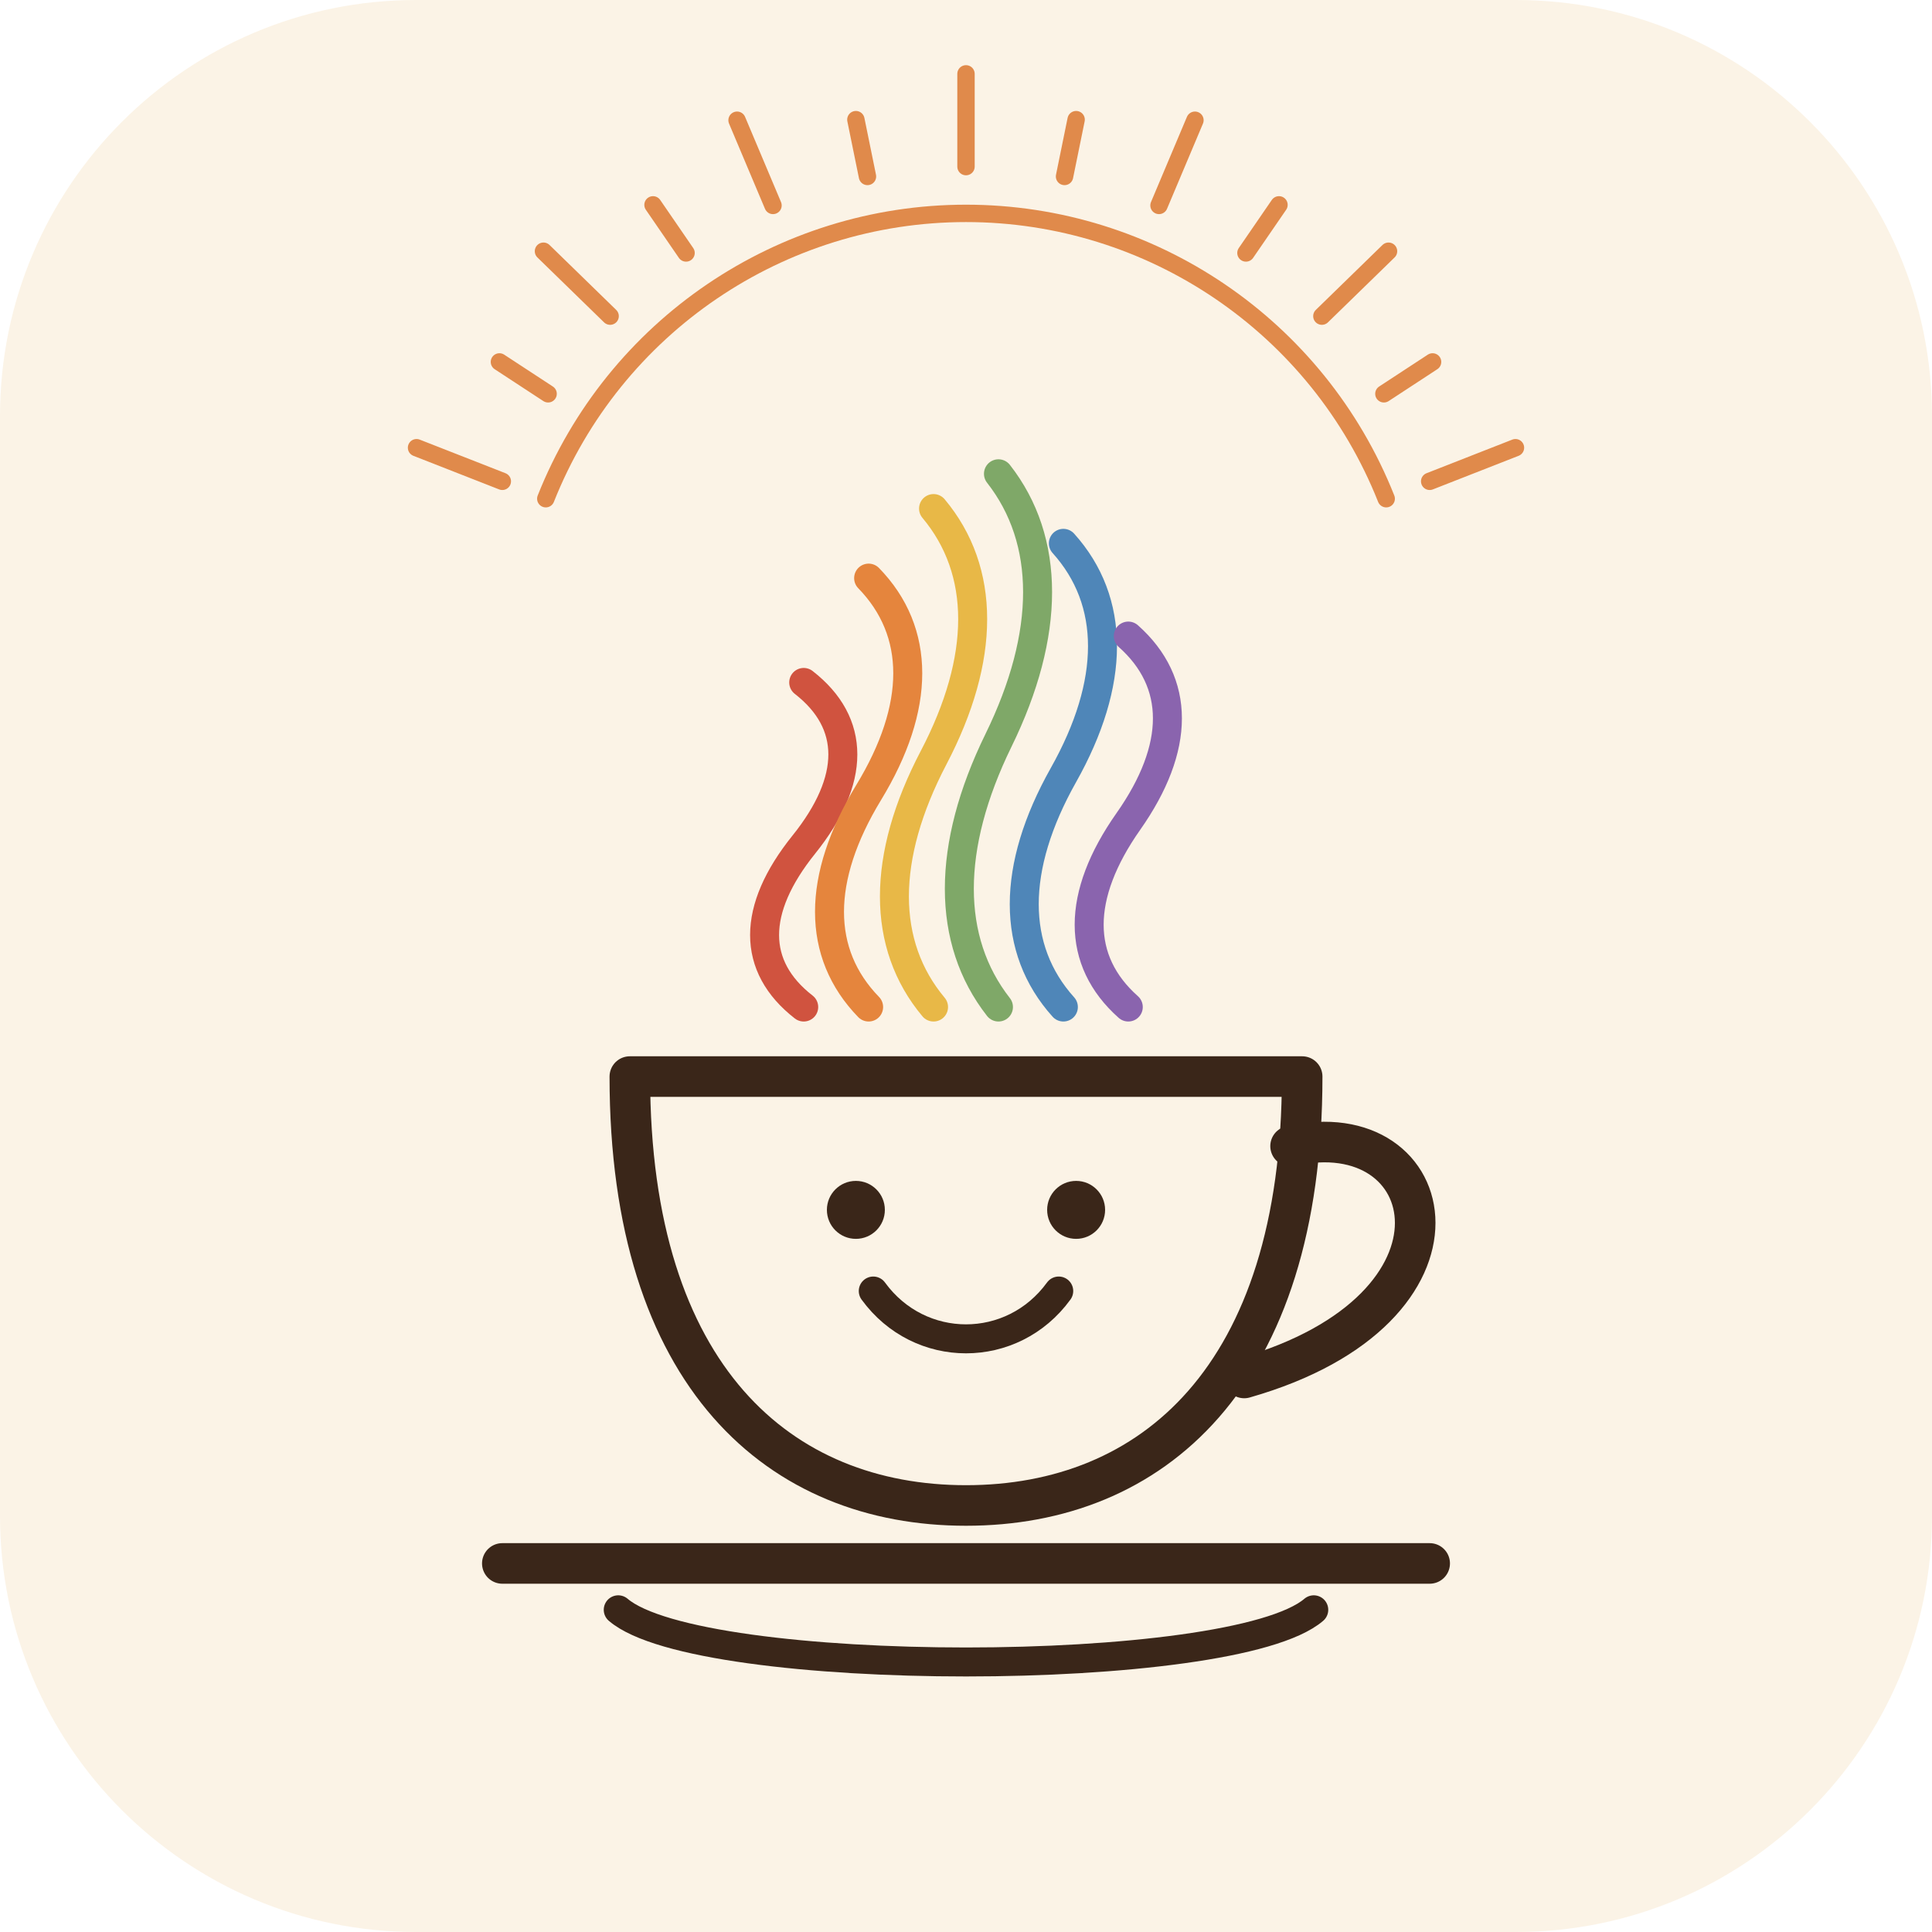
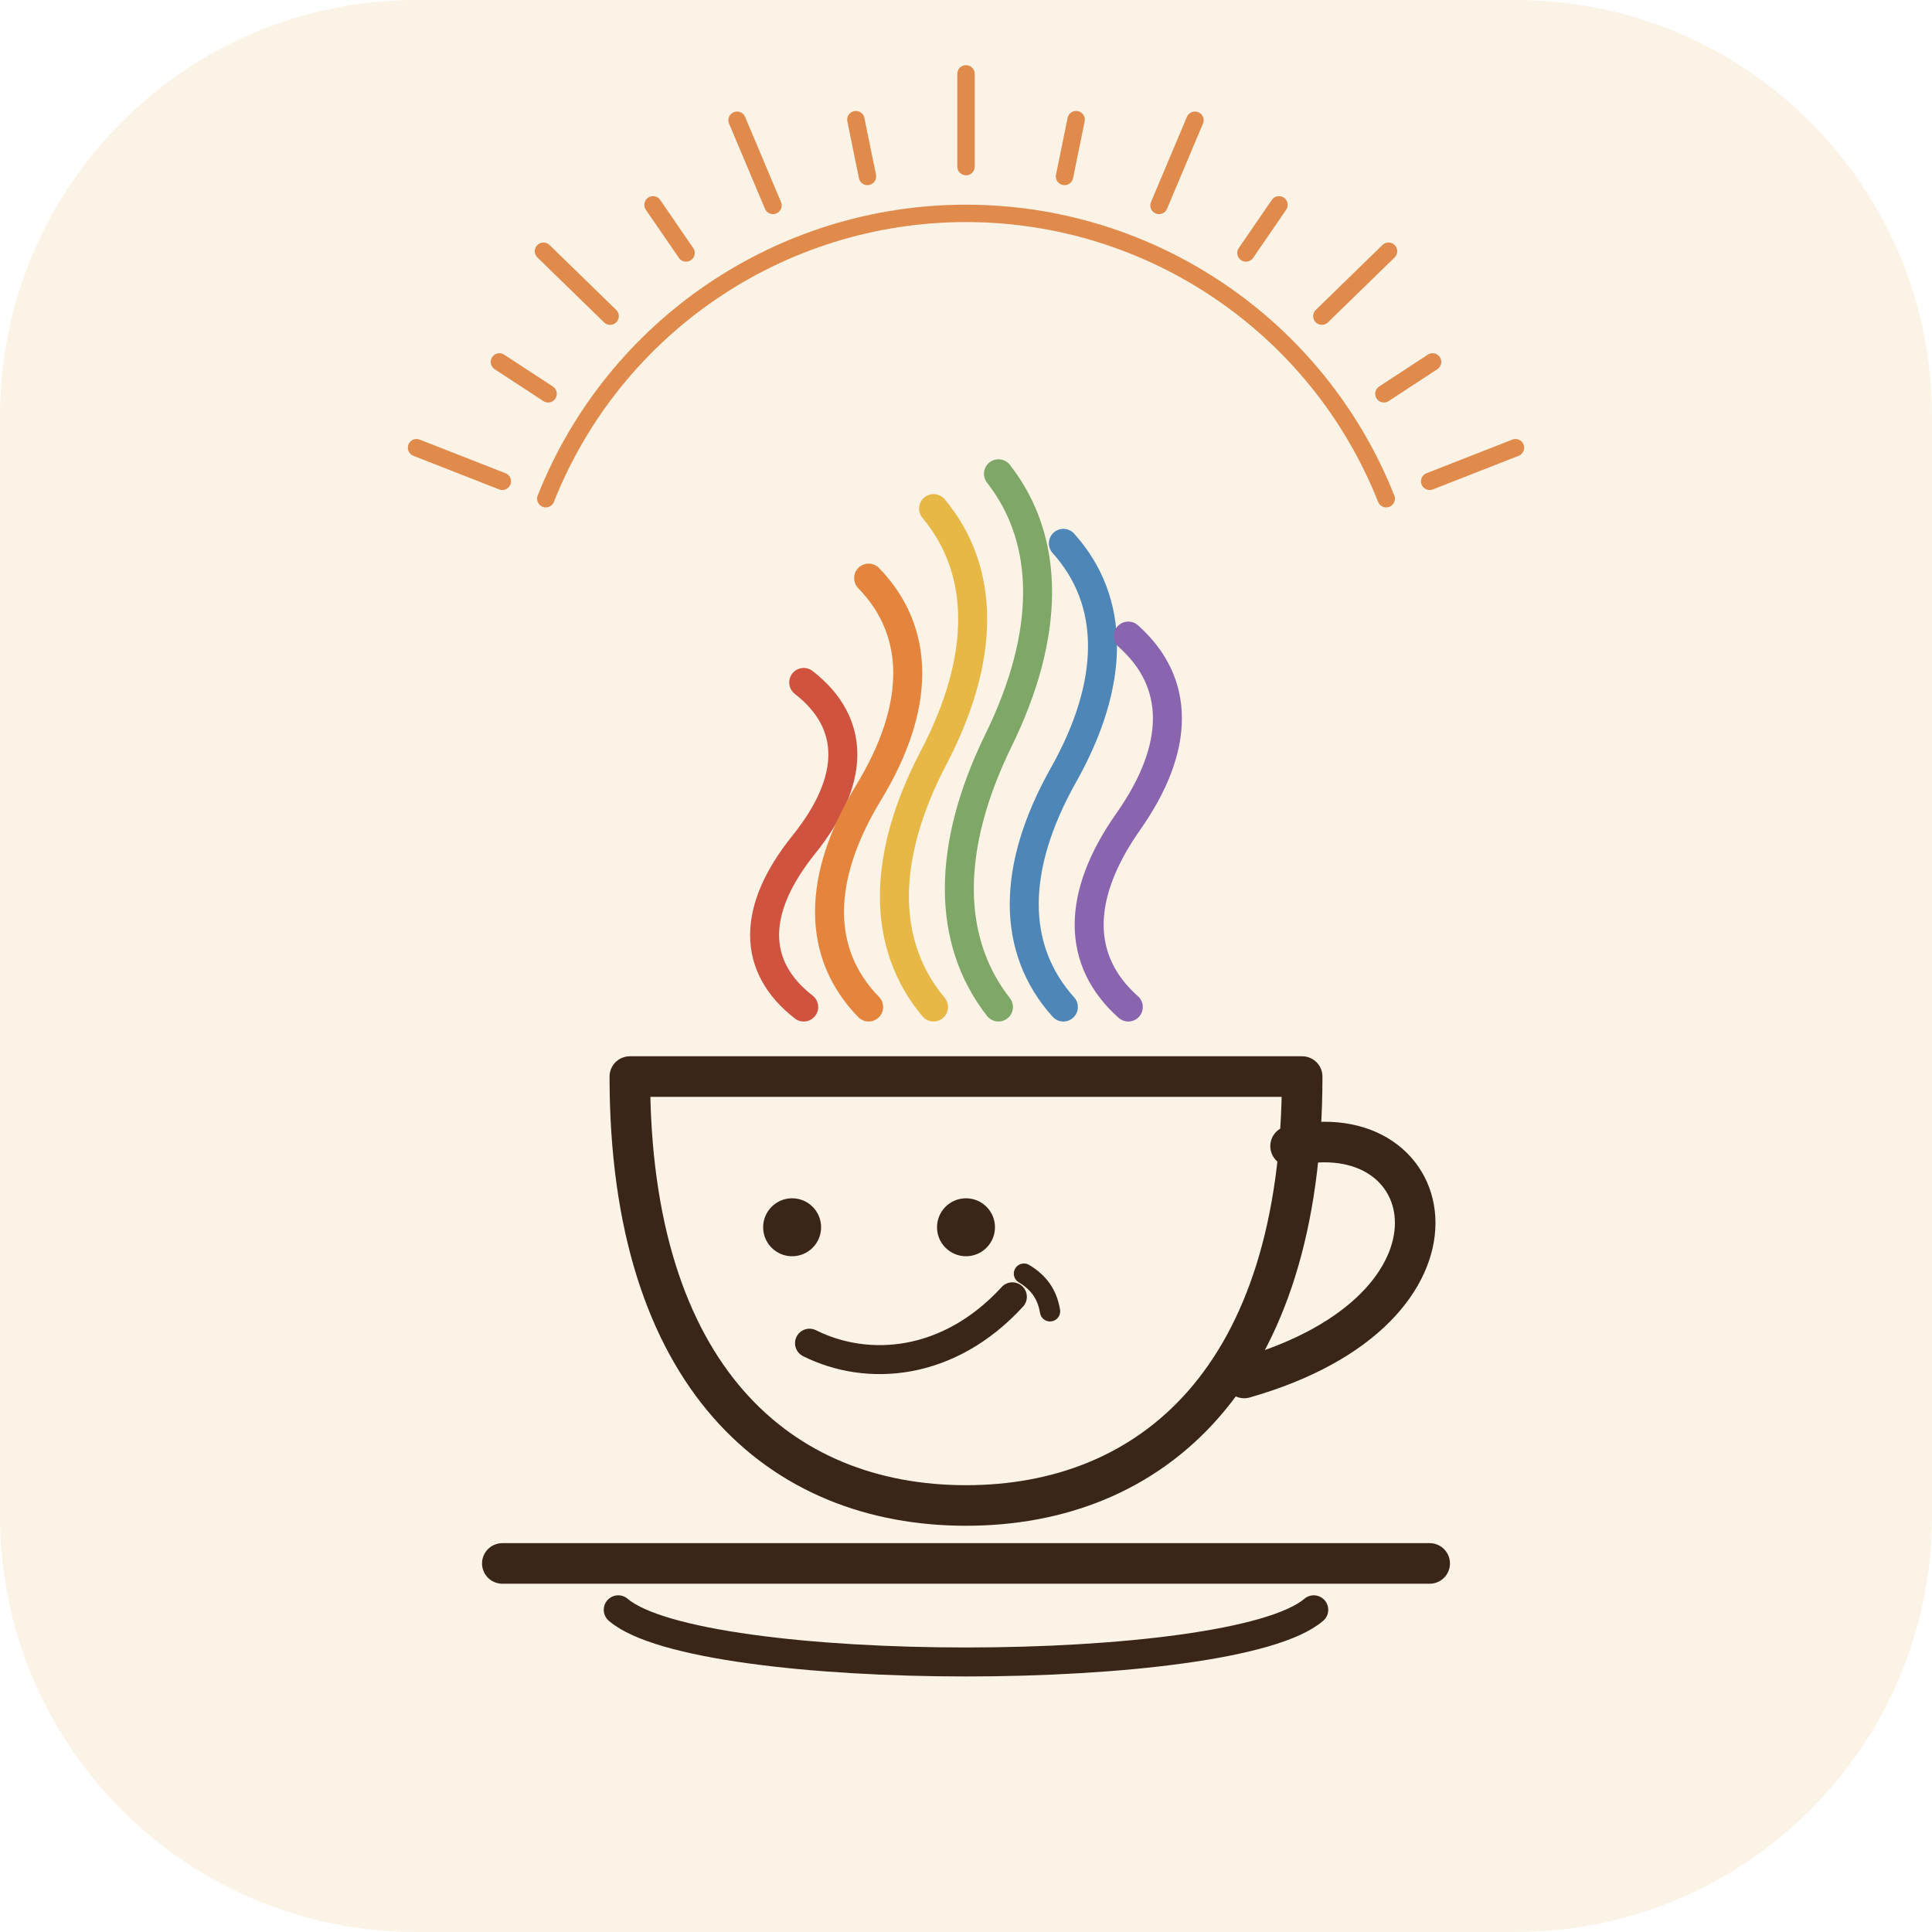
<svg xmlns="http://www.w3.org/2000/svg" viewBox="0 0 260 260" width="260" height="260">
  <rect width="260" height="260" rx="56" fill="#FBF3E6" />
  <g transform="translate(13 -8) scale(.78)">
    <path d="M77.5 96.3A78 78 0 0 1 222.5 96.3" fill="none" stroke="#E08A4B" stroke-width="3" stroke-linecap="round" />
    <path d="M70.0 93.3L55.2 87.5M77.9 78.2L69.5 72.7M88.6 64.8L77.1 53.6M101.7 53.9L96.0 45.6M116.7 45.7L110.5 31.0M133.0 40.7L131.0 30.9M150.0 39.0L150.0 23.0M167.0 40.7L169.0 30.9M183.3 45.7L189.5 31.0M198.3 53.9L204.0 45.6M211.4 64.8L222.9 53.6M222.1 78.2L230.5 72.7M230.0 93.3L244.8 87.5" stroke="#E08A4B" stroke-width="3" stroke-linecap="round" />
    <path d="M122.0 184c-9 -7 -9 -16.8 0 -28s9 -21 0 -28" fill="none" stroke="#D0533F" stroke-width="5" stroke-linecap="round" />
    <path d="M133.2 184c-9 -9.25 -9 -22.2 0 -37s9 -27.75 0 -37" fill="none" stroke="#E5853D" stroke-width="5" stroke-linecap="round" />
    <path d="M144.4 184c-9 -10.75 -9 -25.8 0 -43s9 -32.25 0 -43" fill="none" stroke="#E8B847" stroke-width="5" stroke-linecap="round" />
    <path d="M155.6 184c-9 -11.5 -9 -27.6 0 -46s9 -34.5 0 -46" fill="none" stroke="#7FA868" stroke-width="5" stroke-linecap="round" />
    <path d="M166.8 184c-9 -10 -9 -24 0 -40s9 -30 0 -40" fill="none" stroke="#4F86B8" stroke-width="5" stroke-linecap="round" />
    <path d="M178.0 184c-9 -8 -9 -19.2 0 -32s9 -24 0 -32" fill="none" stroke="#8A64AE" stroke-width="5" stroke-linecap="round" />
    <path d="M92 196H208C208 248 182 270 150 270S92 248 92 196Z" fill="#FBF3E6" stroke="#3A2619" stroke-width="7" stroke-linejoin="round" />
-     <circle cx="131" cy="219" r="5" fill="#3A2619" />
-     <circle cx="169" cy="219" r="5" fill="#3A2619" />
-     <path d="M134 233c8 11 24 11 32 0" fill="none" stroke="#3A2619" stroke-width="5" stroke-linecap="round" />
+     <circle cx="120" cy="222" r="5" fill="#3A2619" />
+     <circle cx="150" cy="222" r="5" fill="#3A2619" />
+     <path d="M123 242c10 5 24 4 35-8" fill="none" stroke="#3A2619" stroke-width="5" stroke-linecap="round" />
+     <path d="M160 230c2.5 1.5 4 3.5 4.5 6.5" fill="none" stroke="#3A2619" stroke-width="3.5" stroke-linecap="round" />
    <path d="M206 208c26-6 34 28-8 40" fill="none" stroke="#3A2619" stroke-width="7" stroke-linecap="round" />
    <path d="M70 280H230" stroke="#3A2619" stroke-width="7" stroke-linecap="round" />
    <path d="M90 288c14 12 106 12 120 0" fill="none" stroke="#3A2619" stroke-width="5" stroke-linecap="round" />
  </g>
</svg>
